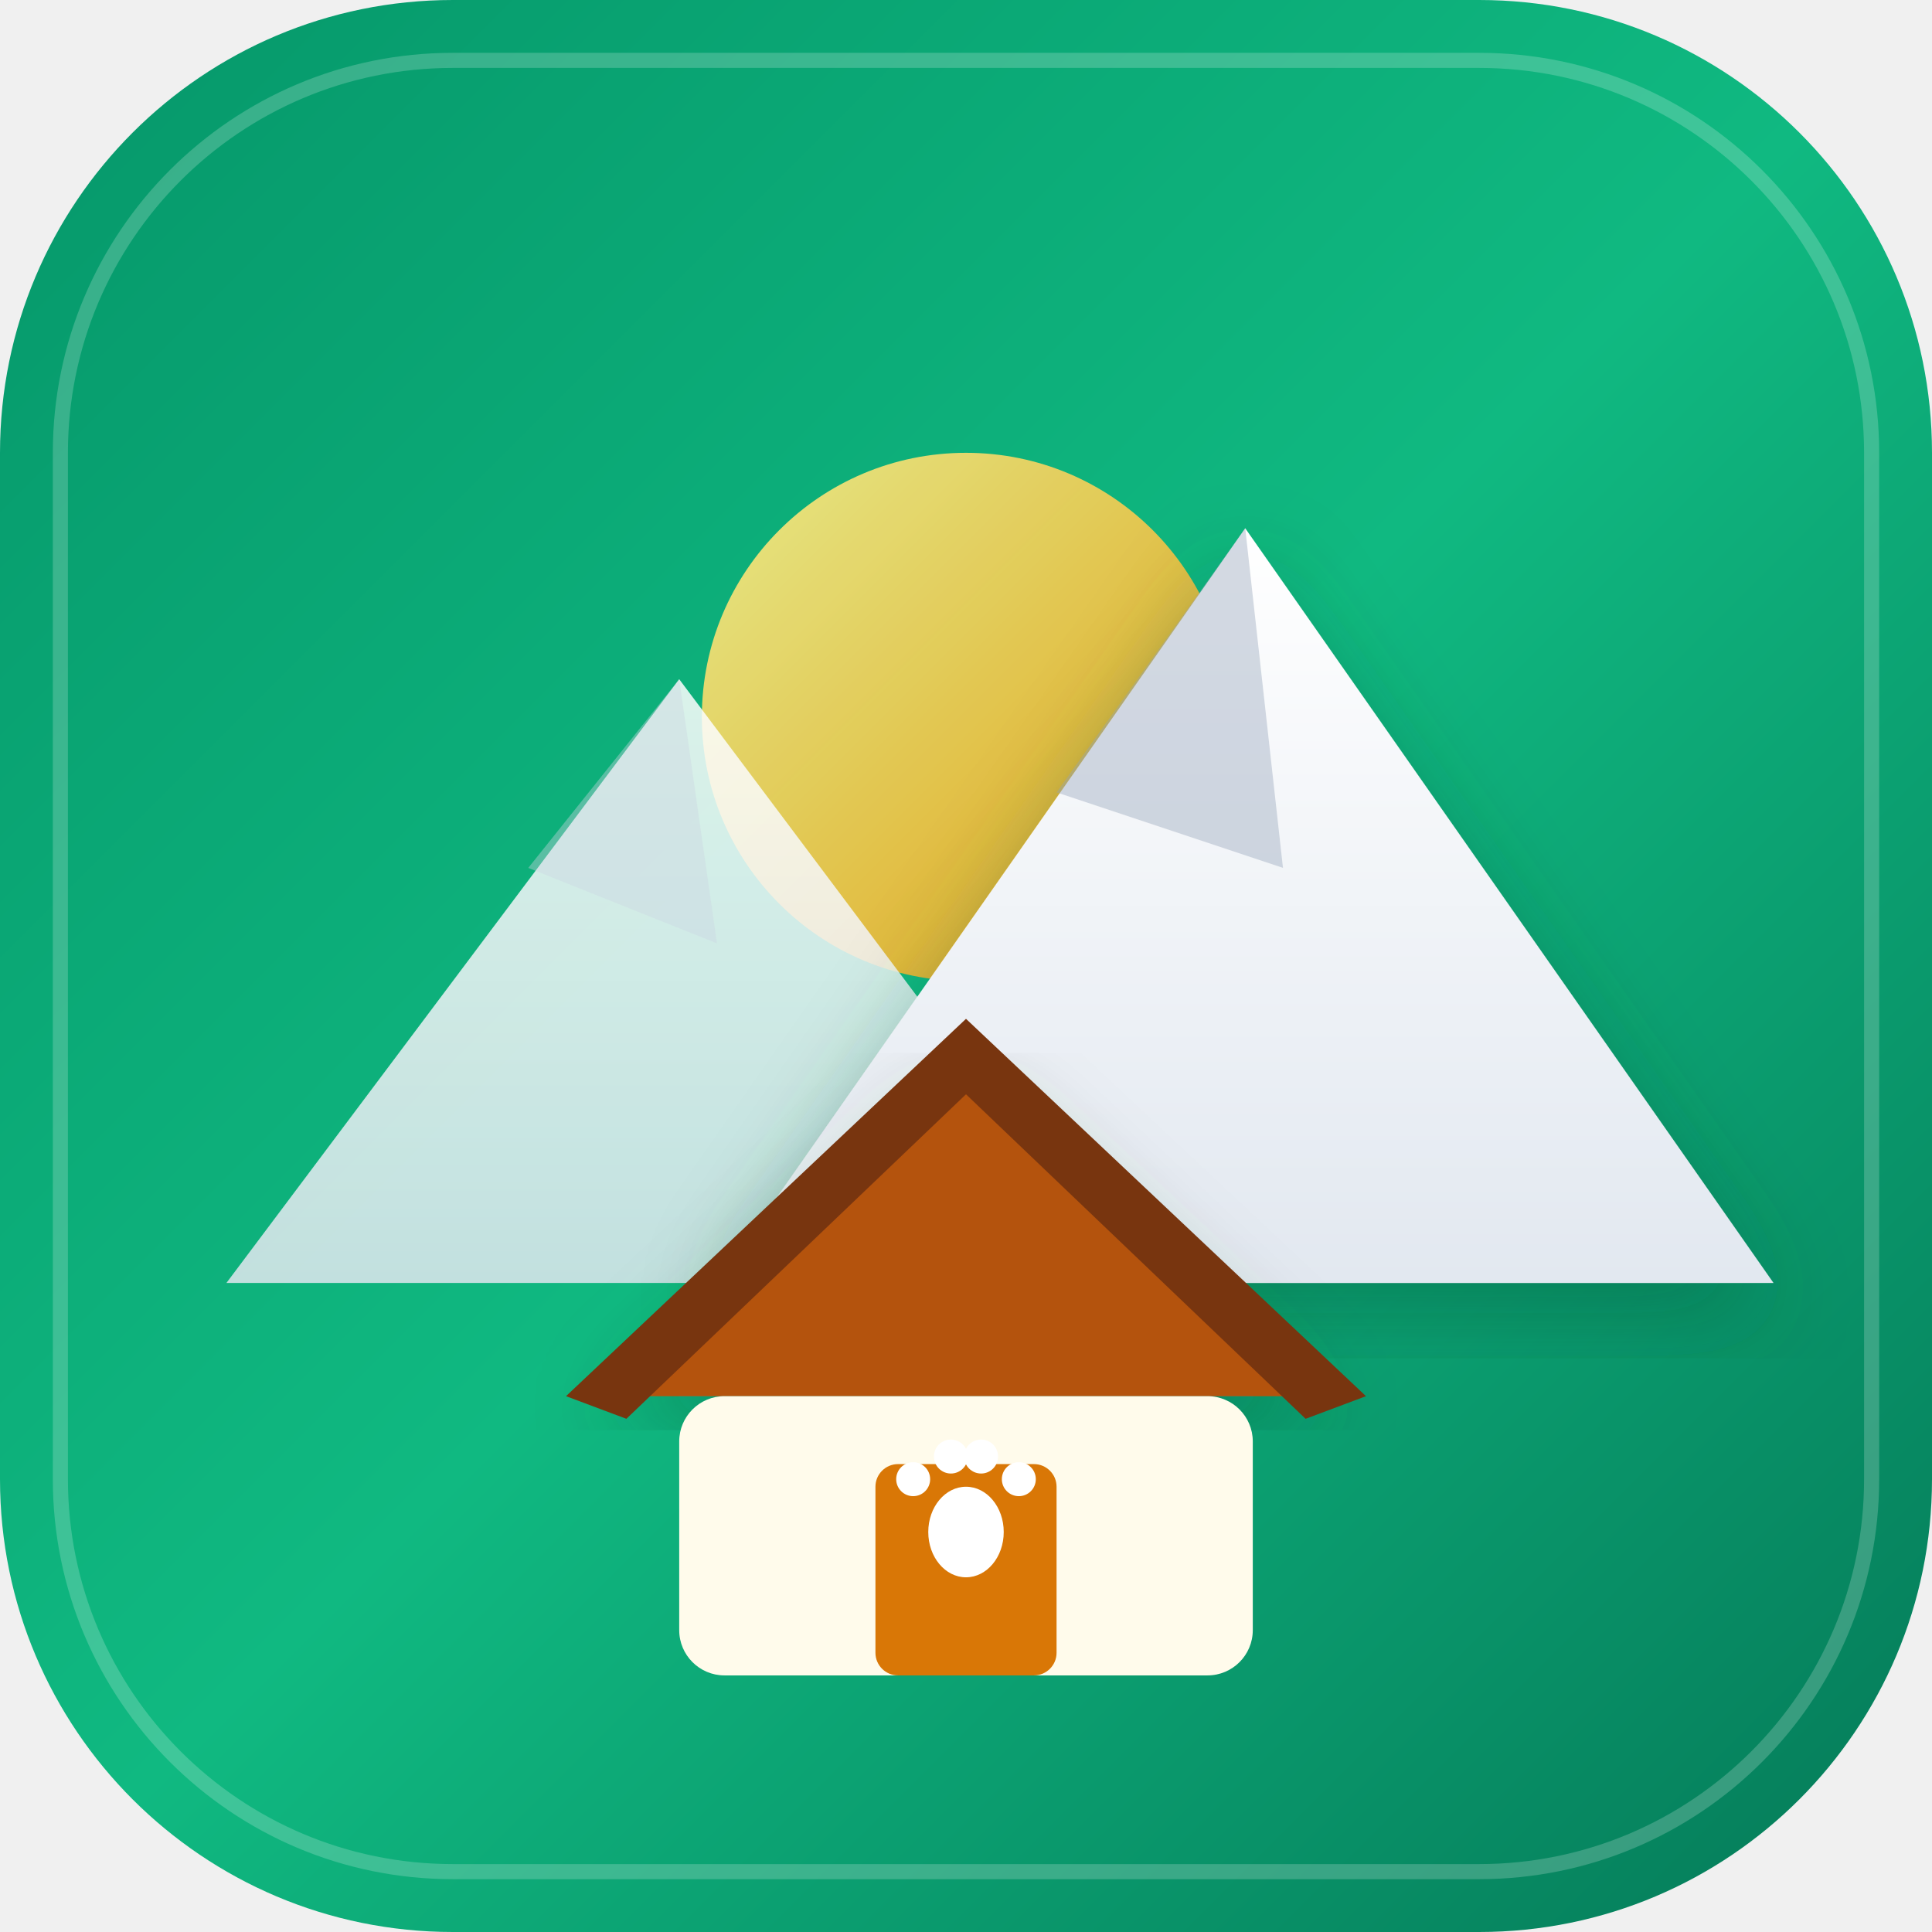
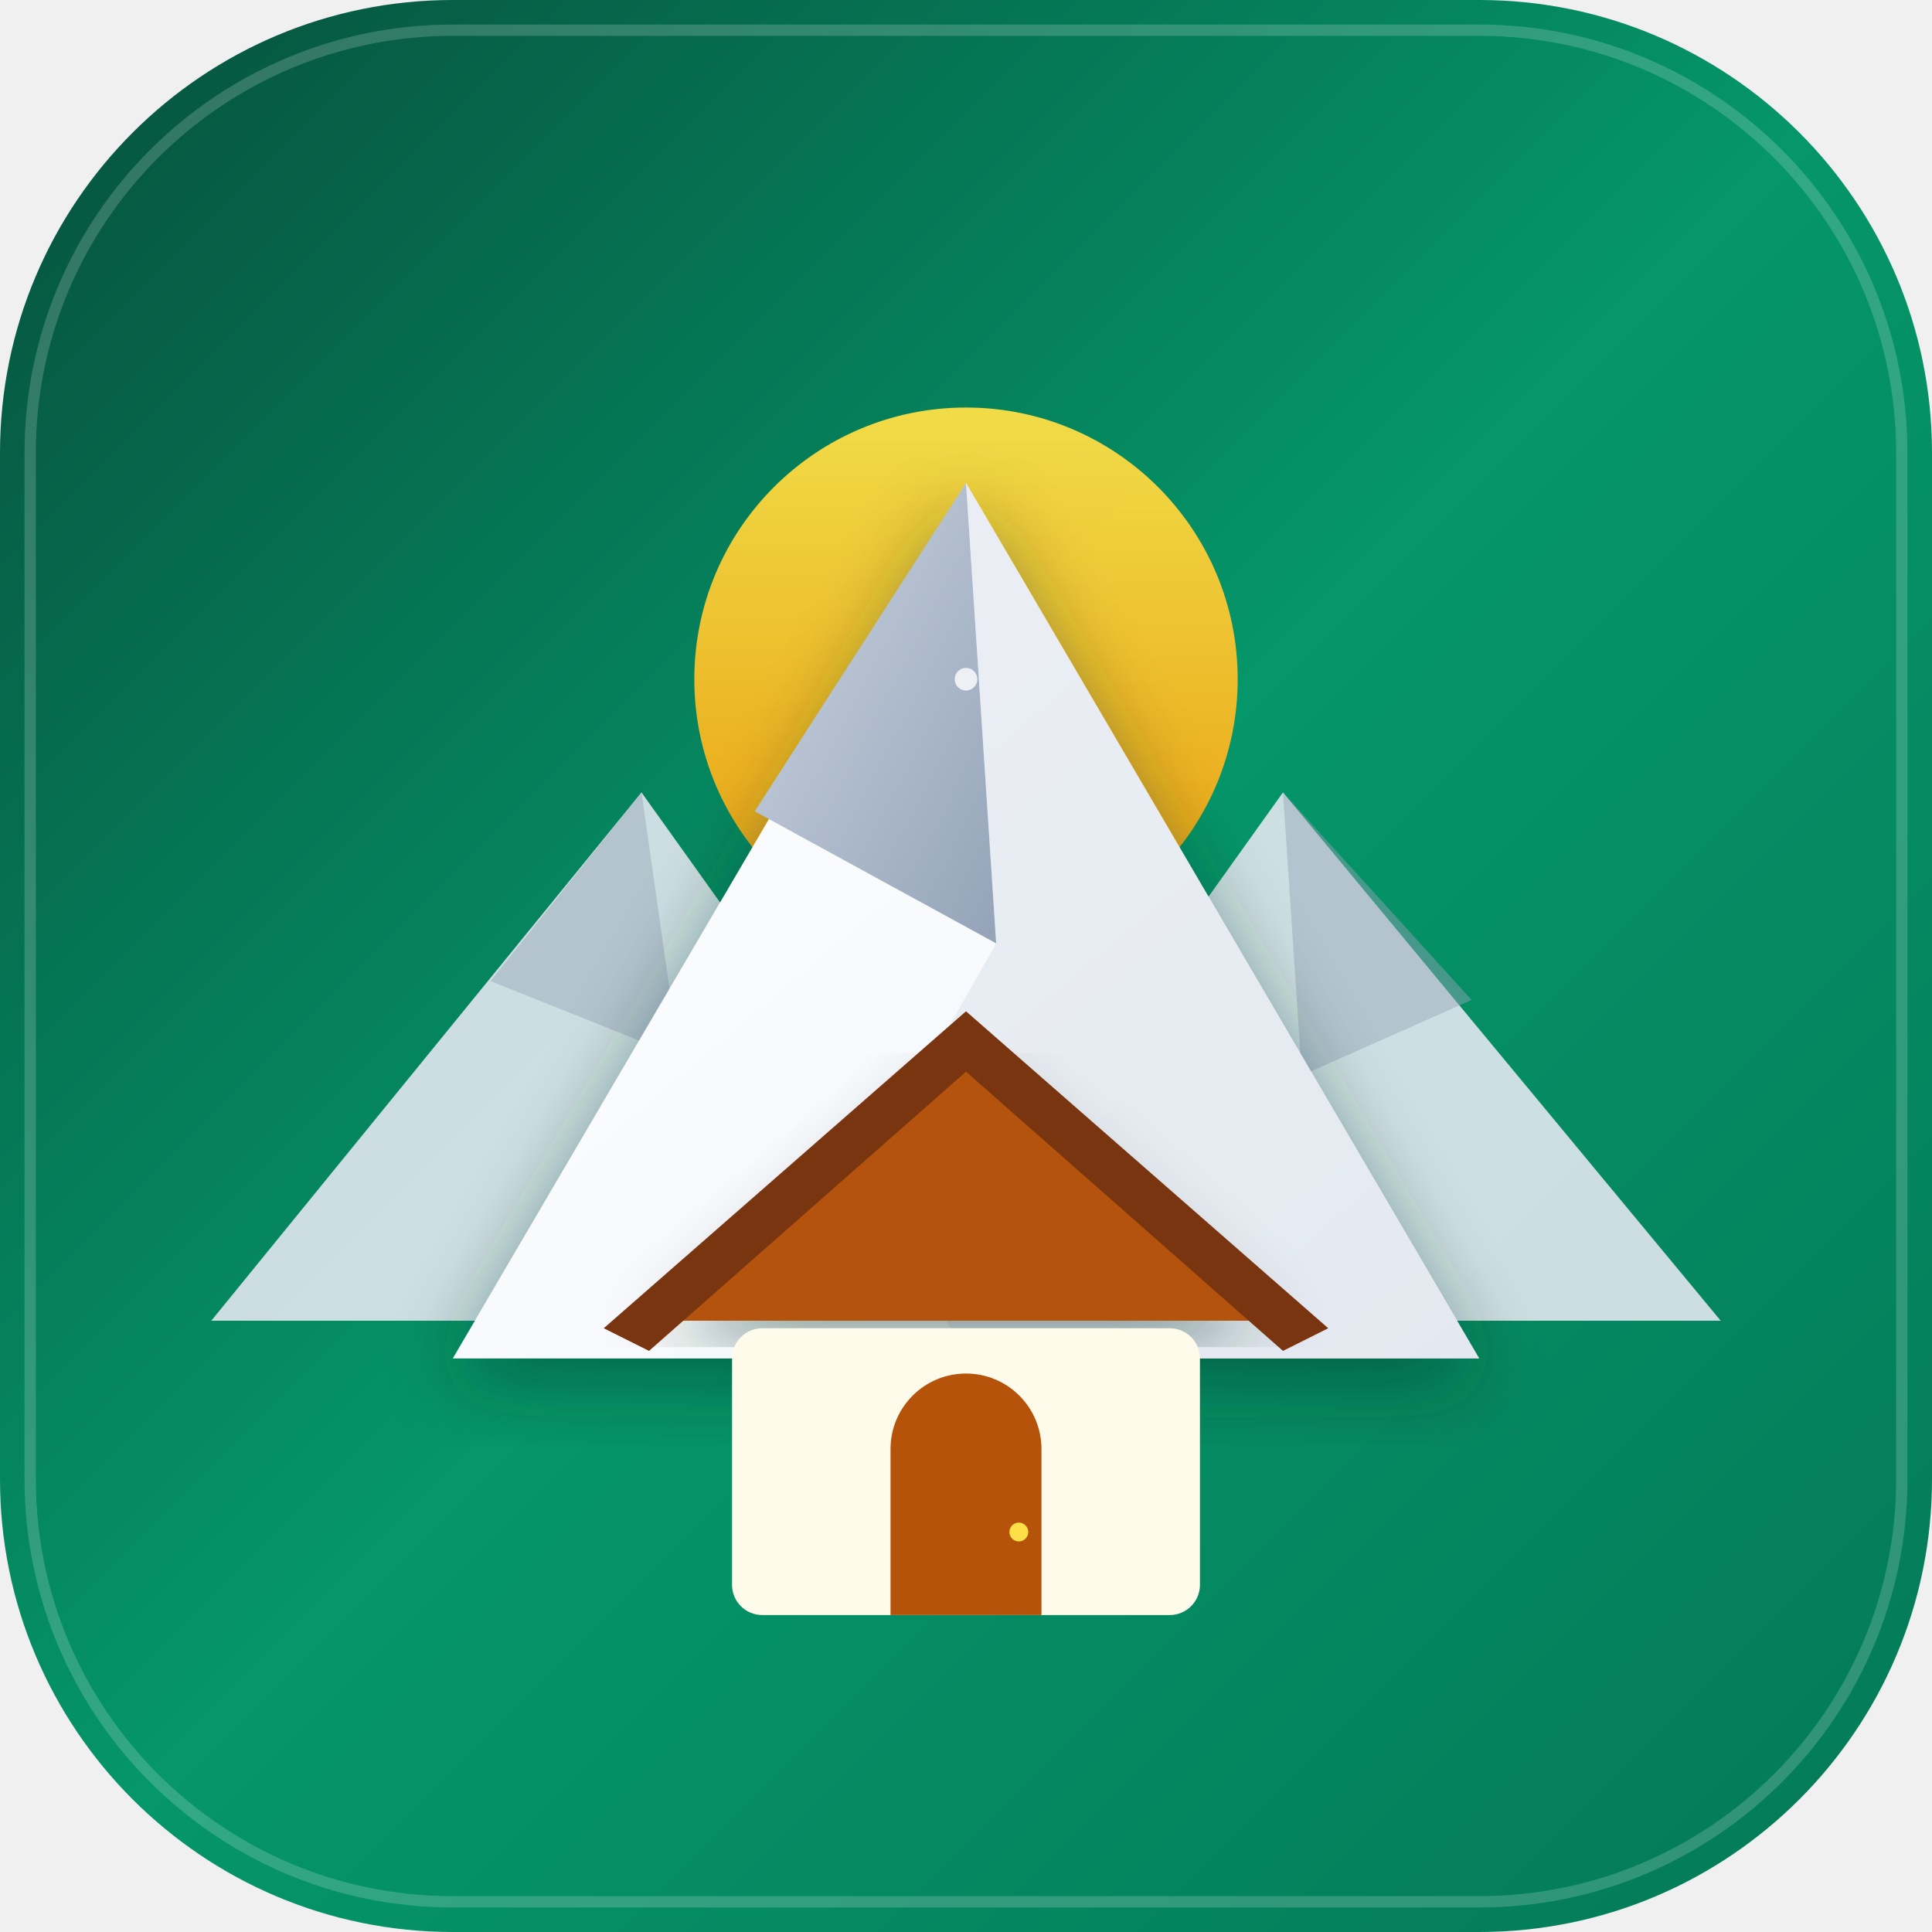
<svg xmlns="http://www.w3.org/2000/svg" viewBox="0 0 512 512" width="512" height="512">
  <defs>
    <linearGradient id="bgGrad" x1="0%" y1="0%" x2="100%" y2="100%">
-       <stop offset="0%" stop-color="#059669" />
-       <stop offset="50%" stop-color="#10b981" />
+       <stop offset="0%" stop-color="#064e3b" />
+       <stop offset="50%" stop-color="#059669" />
      <stop offset="100%" stop-color="#047857" />
    </linearGradient>
-     <linearGradient id="sunGrad" x1="0%" y1="0%" x2="100%" y2="100%">
-       <stop offset="0%" stop-color="#fef08a" />
+     <linearGradient id="sunGrad" x1="0%" y1="0%" x2="0%" y2="100%">
+       <stop offset="0%" stop-color="#fde047" />
      <stop offset="100%" stop-color="#f59e0b" />
    </linearGradient>
-     <linearGradient id="mountainGrad" x1="0%" y1="0%" x2="0%" y2="100%">
+     <linearGradient id="peakLight" x1="0%" y1="0%" x2="100%" y2="100%">
      <stop offset="0%" stop-color="#ffffff" />
-       <stop offset="100%" stop-color="#e2e8f0" />
+       <stop offset="100%" stop-color="#f1f5f9" />
    </linearGradient>
-     <filter id="shadow" x="-10%" y="-10%" width="120%" height="120%">
-       <feDropShadow dx="0" dy="8" stdDeviation="12" flood-color="#064e3b" flood-opacity="0.35" />
+     <linearGradient id="peakShadow" x1="0%" y1="0%" x2="100%" y2="100%">
+       <stop offset="0%" stop-color="#cbd5e1" />
+       <stop offset="100%" stop-color="#94a3b8" />
+     </linearGradient>
+     <filter id="elev" x="-10%" y="-10%" width="120%" height="120%">
+       <feDropShadow dx="0" dy="6" stdDeviation="10" flood-color="#022c22" flood-opacity="0.45" />
    </filter>
  </defs>
  <rect width="512" height="512" rx="120" fill="url(#bgGrad)" />
-   <rect x="16" y="16" width="480" height="480" rx="104" fill="none" stroke="rgba(255,255,255,0.2)" stroke-width="4" />
-   <circle cx="256" cy="190" r="70" fill="url(#sunGrad)" opacity="0.9" />
-   <polygon points="60,340 180,180 300,340" fill="url(#mountainGrad)" opacity="0.85" />
-   <polygon points="180,180 140,230 190,250 180,180" fill="#cbd5e1" opacity="0.4" />
-   <polygon points="190,340 330,140 470,340" fill="url(#mountainGrad)" filter="url(#shadow)" />
-   <polygon points="330,140 280,210 340,230 330,140" fill="#94a3b8" opacity="0.4" />
-   <path d="M160 370 L256 280 L352 370 Z" fill="#b45309" filter="url(#shadow)" />
-   <path d="M150 370 L256 270 L362 370 L346 376 L256 290 L166 376 Z" fill="#78350f" />
-   <rect x="180" y="370" width="152" height="74" rx="12" fill="#fffbeb" />
-   <rect x="232" y="388" width="48" height="56" rx="6" fill="#d97706" />
-   <ellipse cx="256" cy="406" rx="10" ry="12" fill="#ffffff" />
-   <circle cx="242" cy="392" r="4.5" fill="#ffffff" />
-   <circle cx="252" cy="386" r="4.5" fill="#ffffff" />
-   <circle cx="260" cy="386" r="4.5" fill="#ffffff" />
-   <circle cx="270" cy="392" r="4.5" fill="#ffffff" />
+   <rect x="8" y="8" width="496" height="496" rx="112" fill="none" stroke="rgba(255,255,255,0.18)" stroke-width="3" />
+   <circle cx="256" cy="180" r="72" fill="url(#sunGrad)" opacity="0.95" />
+   <polygon points="56,350 170,210 270,350" fill="#e2e8f0" opacity="0.9" />
+   <polygon points="170,210 130,260 180,280 170,210" fill="#94a3b8" opacity="0.45" />
+   <polygon points="240,350 340,210 456,350" fill="#e2e8f0" opacity="0.9" />
+   <polygon points="340,210 390,265 345,285 340,210" fill="#94a3b8" opacity="0.45" />
+   <polygon points="120,360 256,128 392,360" fill="url(#peakLight)" filter="url(#elev)" />
+   <polygon points="256,128 200,215 264,250 256,128" fill="url(#peakShadow)" />
+   <polygon points="256,128 264,250 230,310 256,360 392,360 256,128" fill="#cbd5e1" opacity="0.35" />
+   <path d="M176 350 L256 280 L336 350 Z" fill="#b45309" filter="url(#elev)" />
+   <path d="M160 352 L256 268 L352 352 L340 358 L256 284 L172 358 Z" fill="#78350f" />
+   <rect x="194" y="352" width="124" height="76" rx="8" fill="#fffbeb" />
+   <path d="M236 428 L236 384 A 20 20 0 0 1 276 384 L276 428 Z" fill="#b45309" />
+   <circle cx="270" cy="406" r="2.5" fill="#fde047" />
+   <circle cx="256" cy="180" r="3" fill="#ffffff" opacity="0.8" />
</svg>
